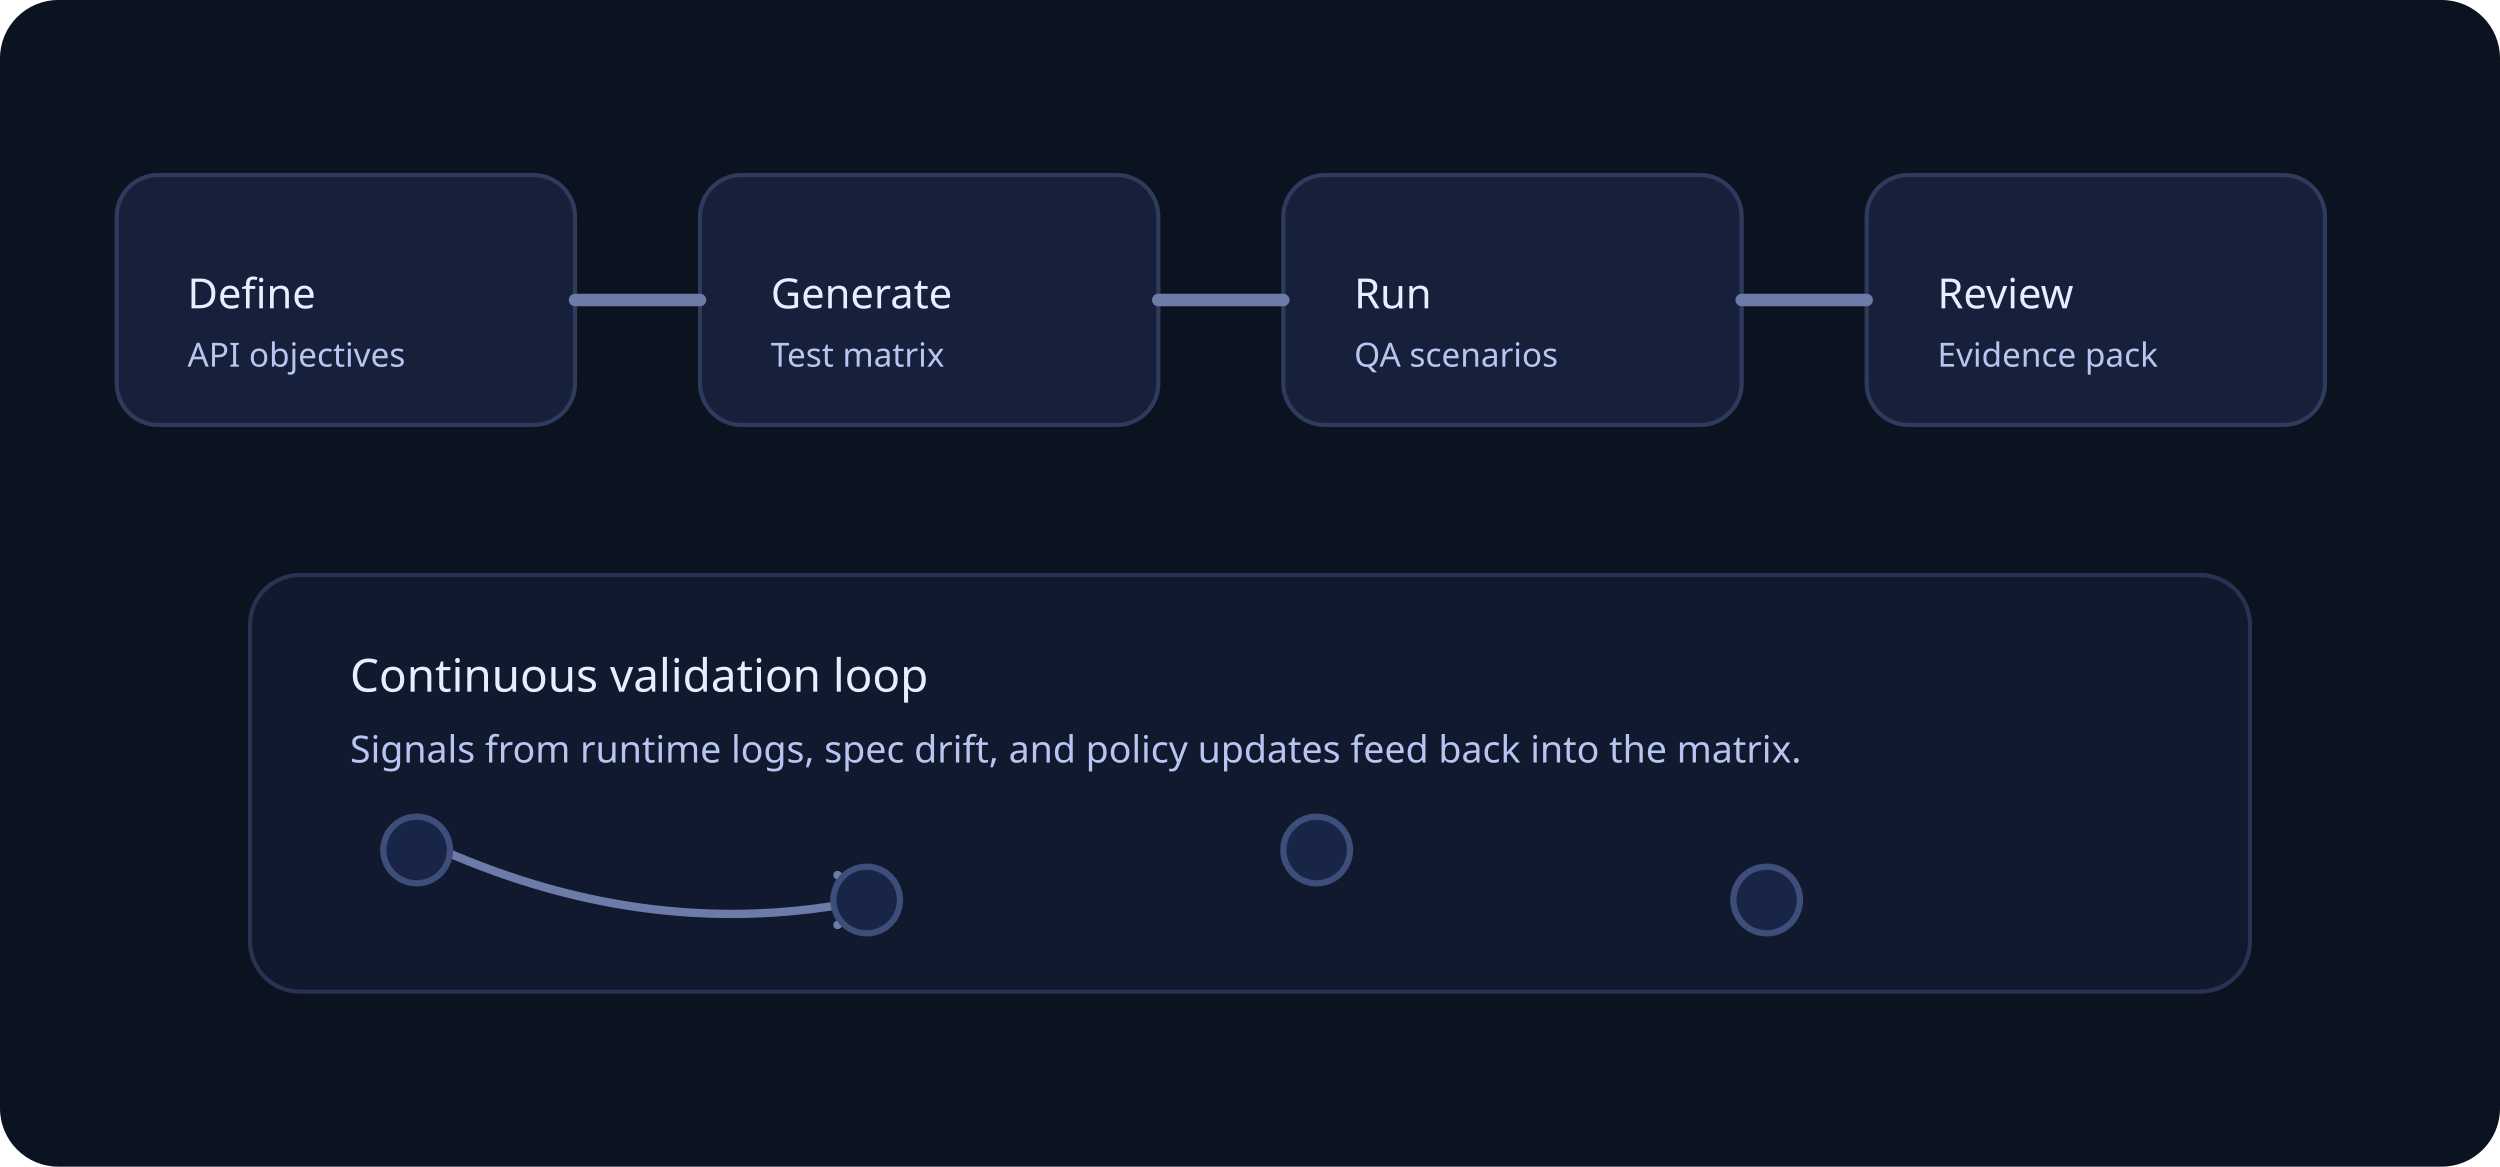
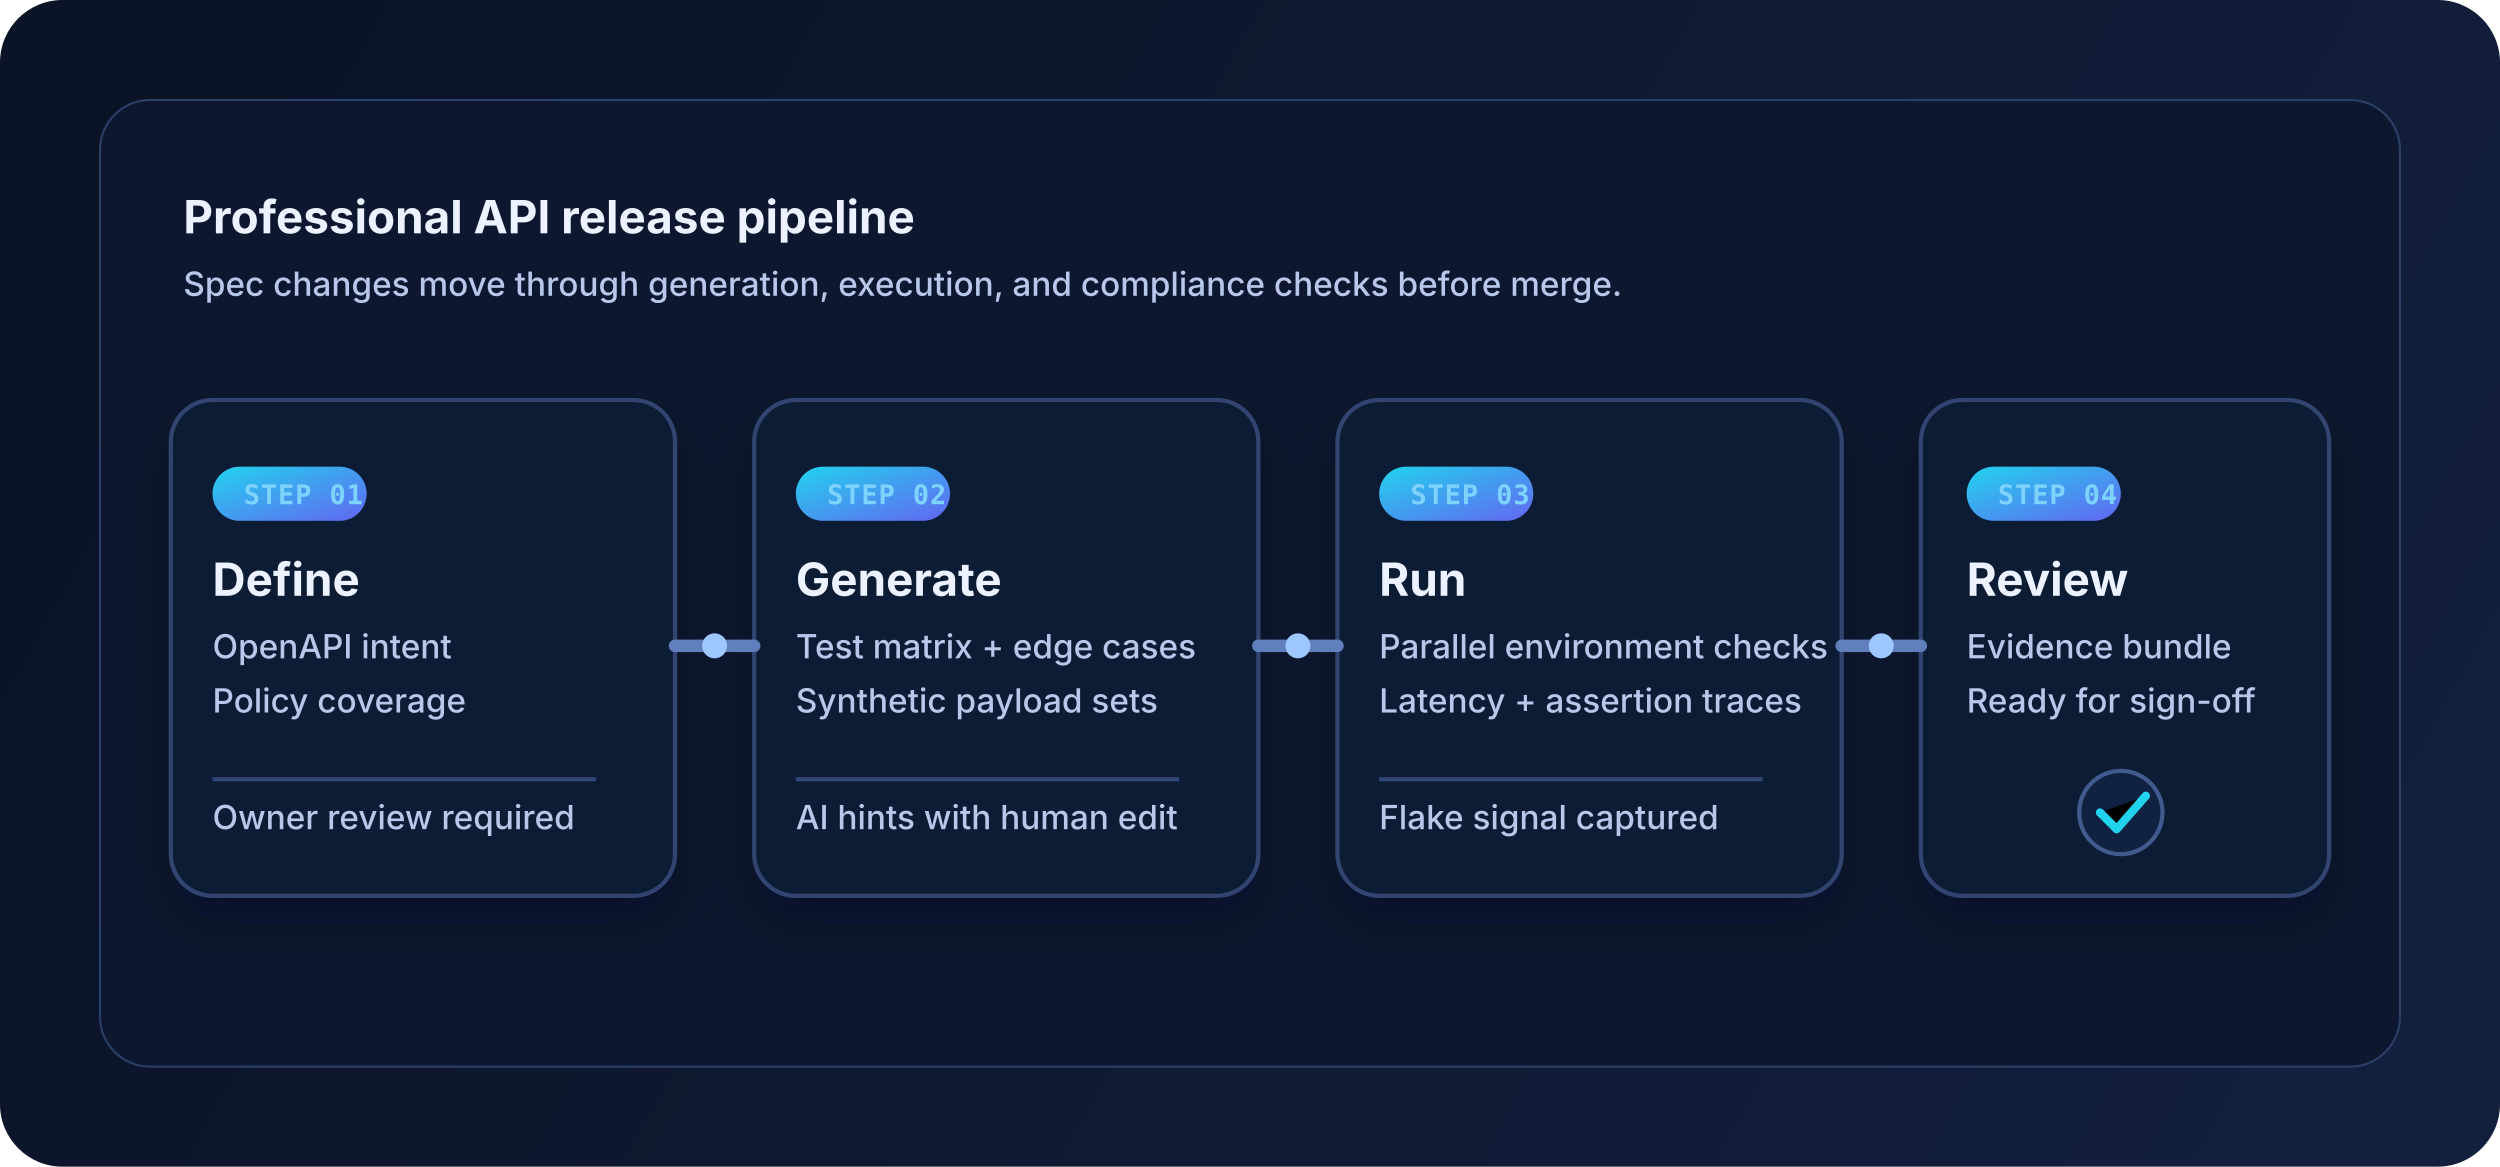
- <svg xmlns="http://www.w3.org/2000/svg" width="1200" height="560" viewBox="0 0 1200 560" fill="none">
-   <rect width="1200" height="560" rx="28" fill="#0B1220" />
-   <rect x="56" y="84" width="220" height="120" rx="20" fill="#16203A" stroke="#2F3B5C" stroke-width="2" />
-   <rect x="336" y="84" width="220" height="120" rx="20" fill="#16203A" stroke="#2F3B5C" stroke-width="2" />
-   <rect x="616" y="84" width="220" height="120" rx="20" fill="#16203A" stroke="#2F3B5C" stroke-width="2" />
-   <rect x="896" y="84" width="220" height="120" rx="20" fill="#16203A" stroke="#2F3B5C" stroke-width="2" />
-   <text x="90" y="148" fill="#E6EEFF" font-size="20" font-family="Segoe UI, sans-serif">Define</text>
-   <text x="90" y="176" fill="#B7C6F1" font-size="16" font-family="Segoe UI, sans-serif">API objectives</text>
-   <text x="370" y="148" fill="#E6EEFF" font-size="20" font-family="Segoe UI, sans-serif">Generate</text>
-   <text x="370" y="176" fill="#B7C6F1" font-size="16" font-family="Segoe UI, sans-serif">Test matrix</text>
-   <text x="650" y="148" fill="#E6EEFF" font-size="20" font-family="Segoe UI, sans-serif">Run</text>
-   <text x="650" y="176" fill="#B7C6F1" font-size="16" font-family="Segoe UI, sans-serif">QA scenarios</text>
-   <text x="930" y="148" fill="#E6EEFF" font-size="20" font-family="Segoe UI, sans-serif">Review</text>
-   <text x="930" y="176" fill="#B7C6F1" font-size="16" font-family="Segoe UI, sans-serif">Evidence pack</text>
-   <path d="M276 144H336" stroke="#6D7BA8" stroke-width="6" stroke-linecap="round" />
-   <path d="M556 144H616" stroke="#6D7BA8" stroke-width="6" stroke-linecap="round" />
-   <path d="M836 144H896" stroke="#6D7BA8" stroke-width="6" stroke-linecap="round" />
-   <rect x="120" y="276" width="960" height="200" rx="24" fill="#11192E" stroke="#283354" stroke-width="2" />
-   <text x="168" y="332" fill="#E6EEFF" font-size="22" font-family="Segoe UI, sans-serif">Continuous validation loop</text>
-   <text x="168" y="366" fill="#B7C6F1" font-size="18" font-family="Segoe UI, sans-serif">Signals from runtime logs, spec drift, and policy updates feed back into the matrix.</text>
-   <path d="M212 408C280 438 348 446 416 432" stroke="#6D7BA8" stroke-width="4" stroke-linecap="round" />
-   <path d="M418 432L402 420" stroke="#6D7BA8" stroke-width="4" stroke-linecap="round" />
-   <path d="M418 432L402 444" stroke="#6D7BA8" stroke-width="4" stroke-linecap="round" />
-   <circle cx="200" cy="408" r="16" fill="#182546" stroke="#3E4E7A" stroke-width="3" />
-   <circle cx="416" cy="432" r="16" fill="#182546" stroke="#3E4E7A" stroke-width="3" />
-   <circle cx="632" cy="408" r="16" fill="#182546" stroke="#3E4E7A" stroke-width="3" />
-   <circle cx="848" cy="432" r="16" fill="#182546" stroke="#3E4E7A" stroke-width="3" />
+ <svg xmlns="http://www.w3.org/2000/svg" width="1200" height="560" viewBox="0 0 1200 560" role="img" aria-label="Developer to QA validation workflow">
+   <defs>
+     <linearGradient id="workflow-bg" x1="120" y1="30" x2="1080" y2="560" gradientUnits="userSpaceOnUse">
+       <stop offset="0" stop-color="#0b1327" />
+       <stop offset="1" stop-color="#121f3d" />
+     </linearGradient>
+     <linearGradient id="workflow-accent" x1="0" y1="0" x2="1" y2="1">
+       <stop offset="0" stop-color="#22d3ee" />
+       <stop offset="1" stop-color="#6366f1" />
+     </linearGradient>
+     <filter id="workflow-shadow" x="-20%" y="-20%" width="140%" height="160%" color-interpolation-filters="sRGB">
+       <feDropShadow dx="0" dy="12" stdDeviation="12" flood-color="#050a1a" flood-opacity="0.35" />
+     </filter>
+     <style>
+       .card { fill:#101b35; stroke:#33456f; stroke-width:2; }
+       .heading { font: 700 22px Inter, system-ui, -apple-system, Segoe UI, sans-serif; fill:#ecf2ff; }
+       .sub { font: 500 16px Inter, system-ui, -apple-system, Segoe UI, sans-serif; fill:#b8c7ea; }
+       .mono { font: 600 13px ui-monospace, SFMono-Regular, Menlo, monospace; fill:#7dd3fc; letter-spacing:.4px; }
+     </style>
+   </defs>
+   <rect width="1200" height="560" rx="30" fill="url(#workflow-bg)" />
+   <rect x="48" y="48" width="1104" height="464" rx="24" fill="#0d1830" stroke="#2b3f67" />
+   <text x="88" y="112" class="heading">Professional API release pipeline</text>
+   <text x="88" y="142" class="sub">Spec changes move through generation, execution, and compliance checks before merge.</text>
+   <g filter="url(#workflow-shadow)">
+     <rect x="82" y="192" width="242" height="238" rx="20" class="card" />
+     <rect x="362" y="192" width="242" height="238" rx="20" class="card" />
+     <rect x="642" y="192" width="242" height="238" rx="20" class="card" />
+     <rect x="922" y="192" width="196" height="238" rx="20" class="card" />
+   </g>
+   <g>
+     <rect x="102" y="224" width="74" height="26" rx="13" fill="url(#workflow-accent)" />
+     <text x="117" y="242" class="mono">STEP 01</text>
+     <text x="102" y="286" class="heading">Define</text>
+     <text x="102" y="316" class="sub">OpenAPI intent</text>
+     <text x="102" y="342" class="sub">Policy coverage</text>
+     <path d="M102 374H286" stroke="#2e4678" stroke-width="2" />
+     <text x="102" y="398" class="sub">Owner review required</text>
+   </g>
+   <g>
+     <rect x="382" y="224" width="74" height="26" rx="13" fill="url(#workflow-accent)" />
+     <text x="397" y="242" class="mono">STEP 02</text>
+     <text x="382" y="286" class="heading">Generate</text>
+     <text x="382" y="316" class="sub">Test matrix + edge cases</text>
+     <text x="382" y="342" class="sub">Synthetic payload sets</text>
+     <path d="M382 374H566" stroke="#2e4678" stroke-width="2" />
+     <text x="382" y="398" class="sub">AI hints with human edit</text>
+   </g>
+   <g>
+     <rect x="662" y="224" width="74" height="26" rx="13" fill="url(#workflow-accent)" />
+     <text x="677" y="242" class="mono">STEP 03</text>
+     <text x="662" y="286" class="heading">Run</text>
+     <text x="662" y="316" class="sub">Parallel environment checks</text>
+     <text x="662" y="342" class="sub">Latency + assertion traces</text>
+     <path d="M662 374H846" stroke="#2e4678" stroke-width="2" />
+     <text x="662" y="398" class="sub">Flake signal captured</text>
+   </g>
+   <g>
+     <rect x="944" y="224" width="74" height="26" rx="13" fill="url(#workflow-accent)" />
+     <text x="959" y="242" class="mono">STEP 04</text>
+     <text x="944" y="286" class="heading">Review</text>
+     <text x="944" y="316" class="sub">Evidence bundle</text>
+     <text x="944" y="342" class="sub">Ready for sign-off</text>
+     <circle cx="1018" cy="390" r="20" fill="#102141" stroke="#425b8f" stroke-width="2" />
+     <path d="M1008 390l8 8 14-16" stroke="#22d3ee" stroke-width="4" stroke-linecap="round" stroke-linejoin="round" />
+   </g>
+   <path d="M324 310H362" stroke="#5f7fbd" stroke-width="6" stroke-linecap="round" />
+   <path d="M604 310H642" stroke="#5f7fbd" stroke-width="6" stroke-linecap="round" />
+   <path d="M884 310H922" stroke="#5f7fbd" stroke-width="6" stroke-linecap="round" />
+   <circle cx="343" cy="310" r="6" fill="#9ec6ff" />
+   <circle cx="623" cy="310" r="6" fill="#9ec6ff" />
+   <circle cx="903" cy="310" r="6" fill="#9ec6ff" />
</svg>
